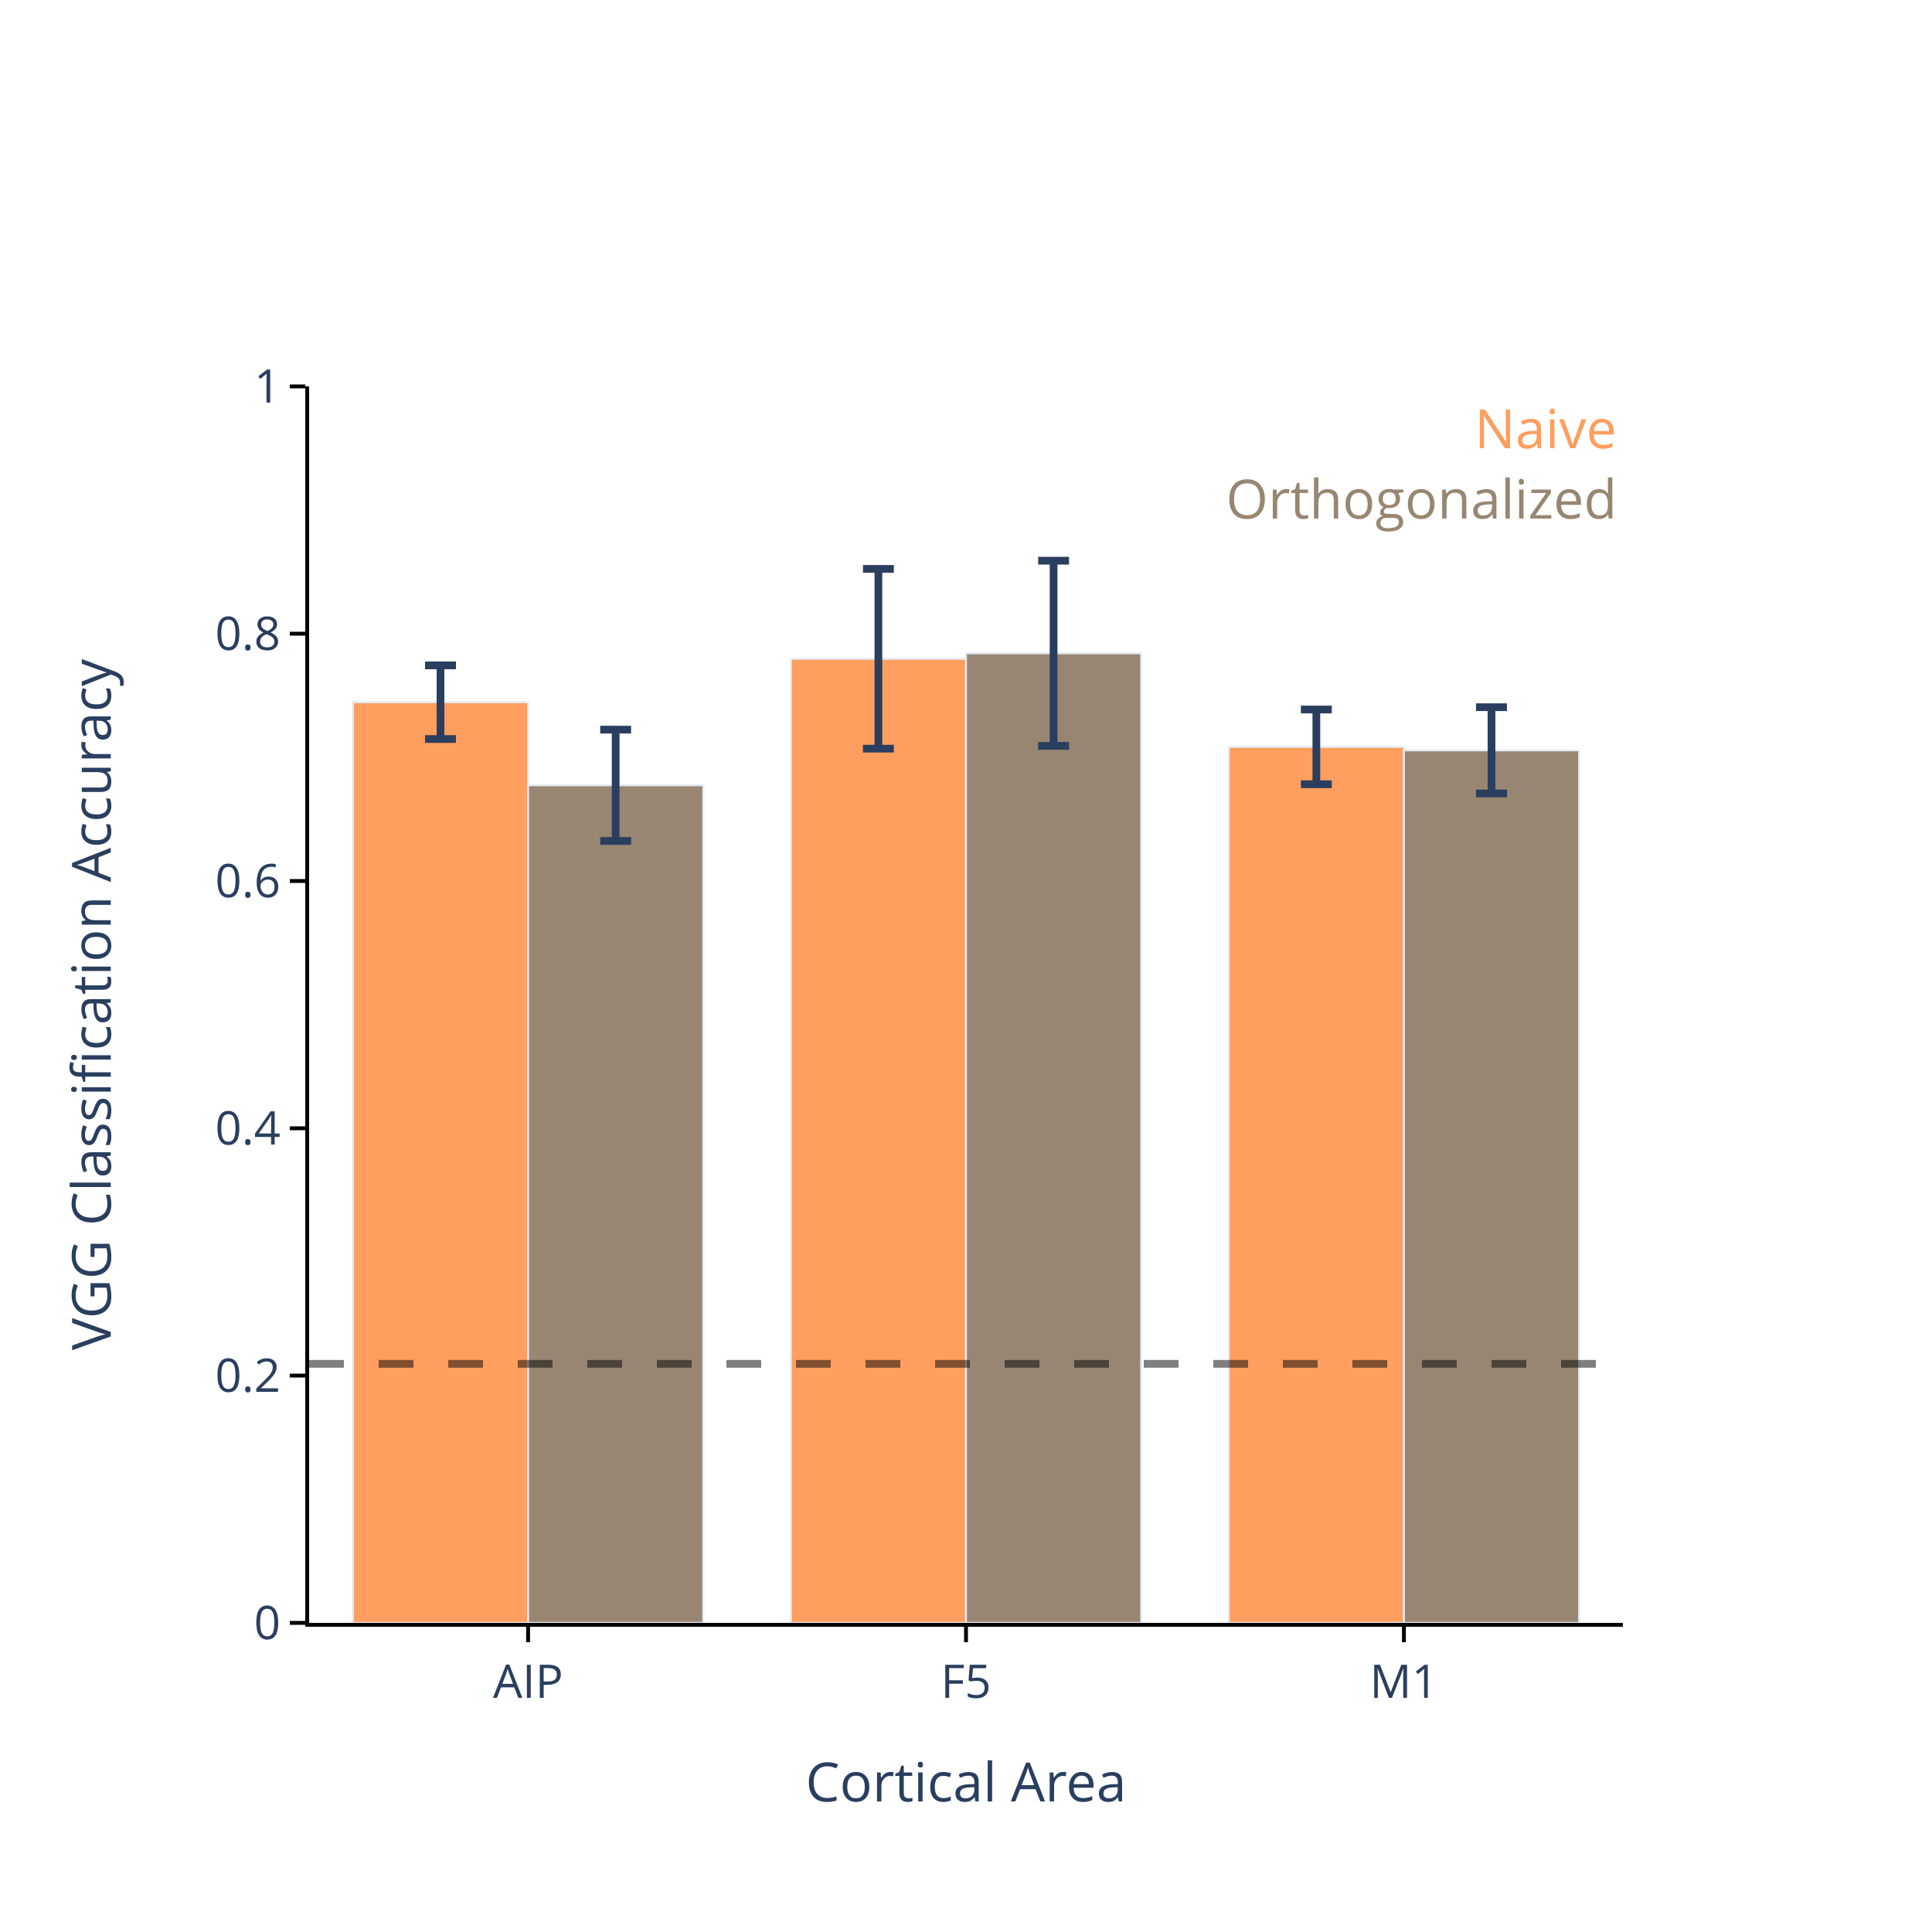
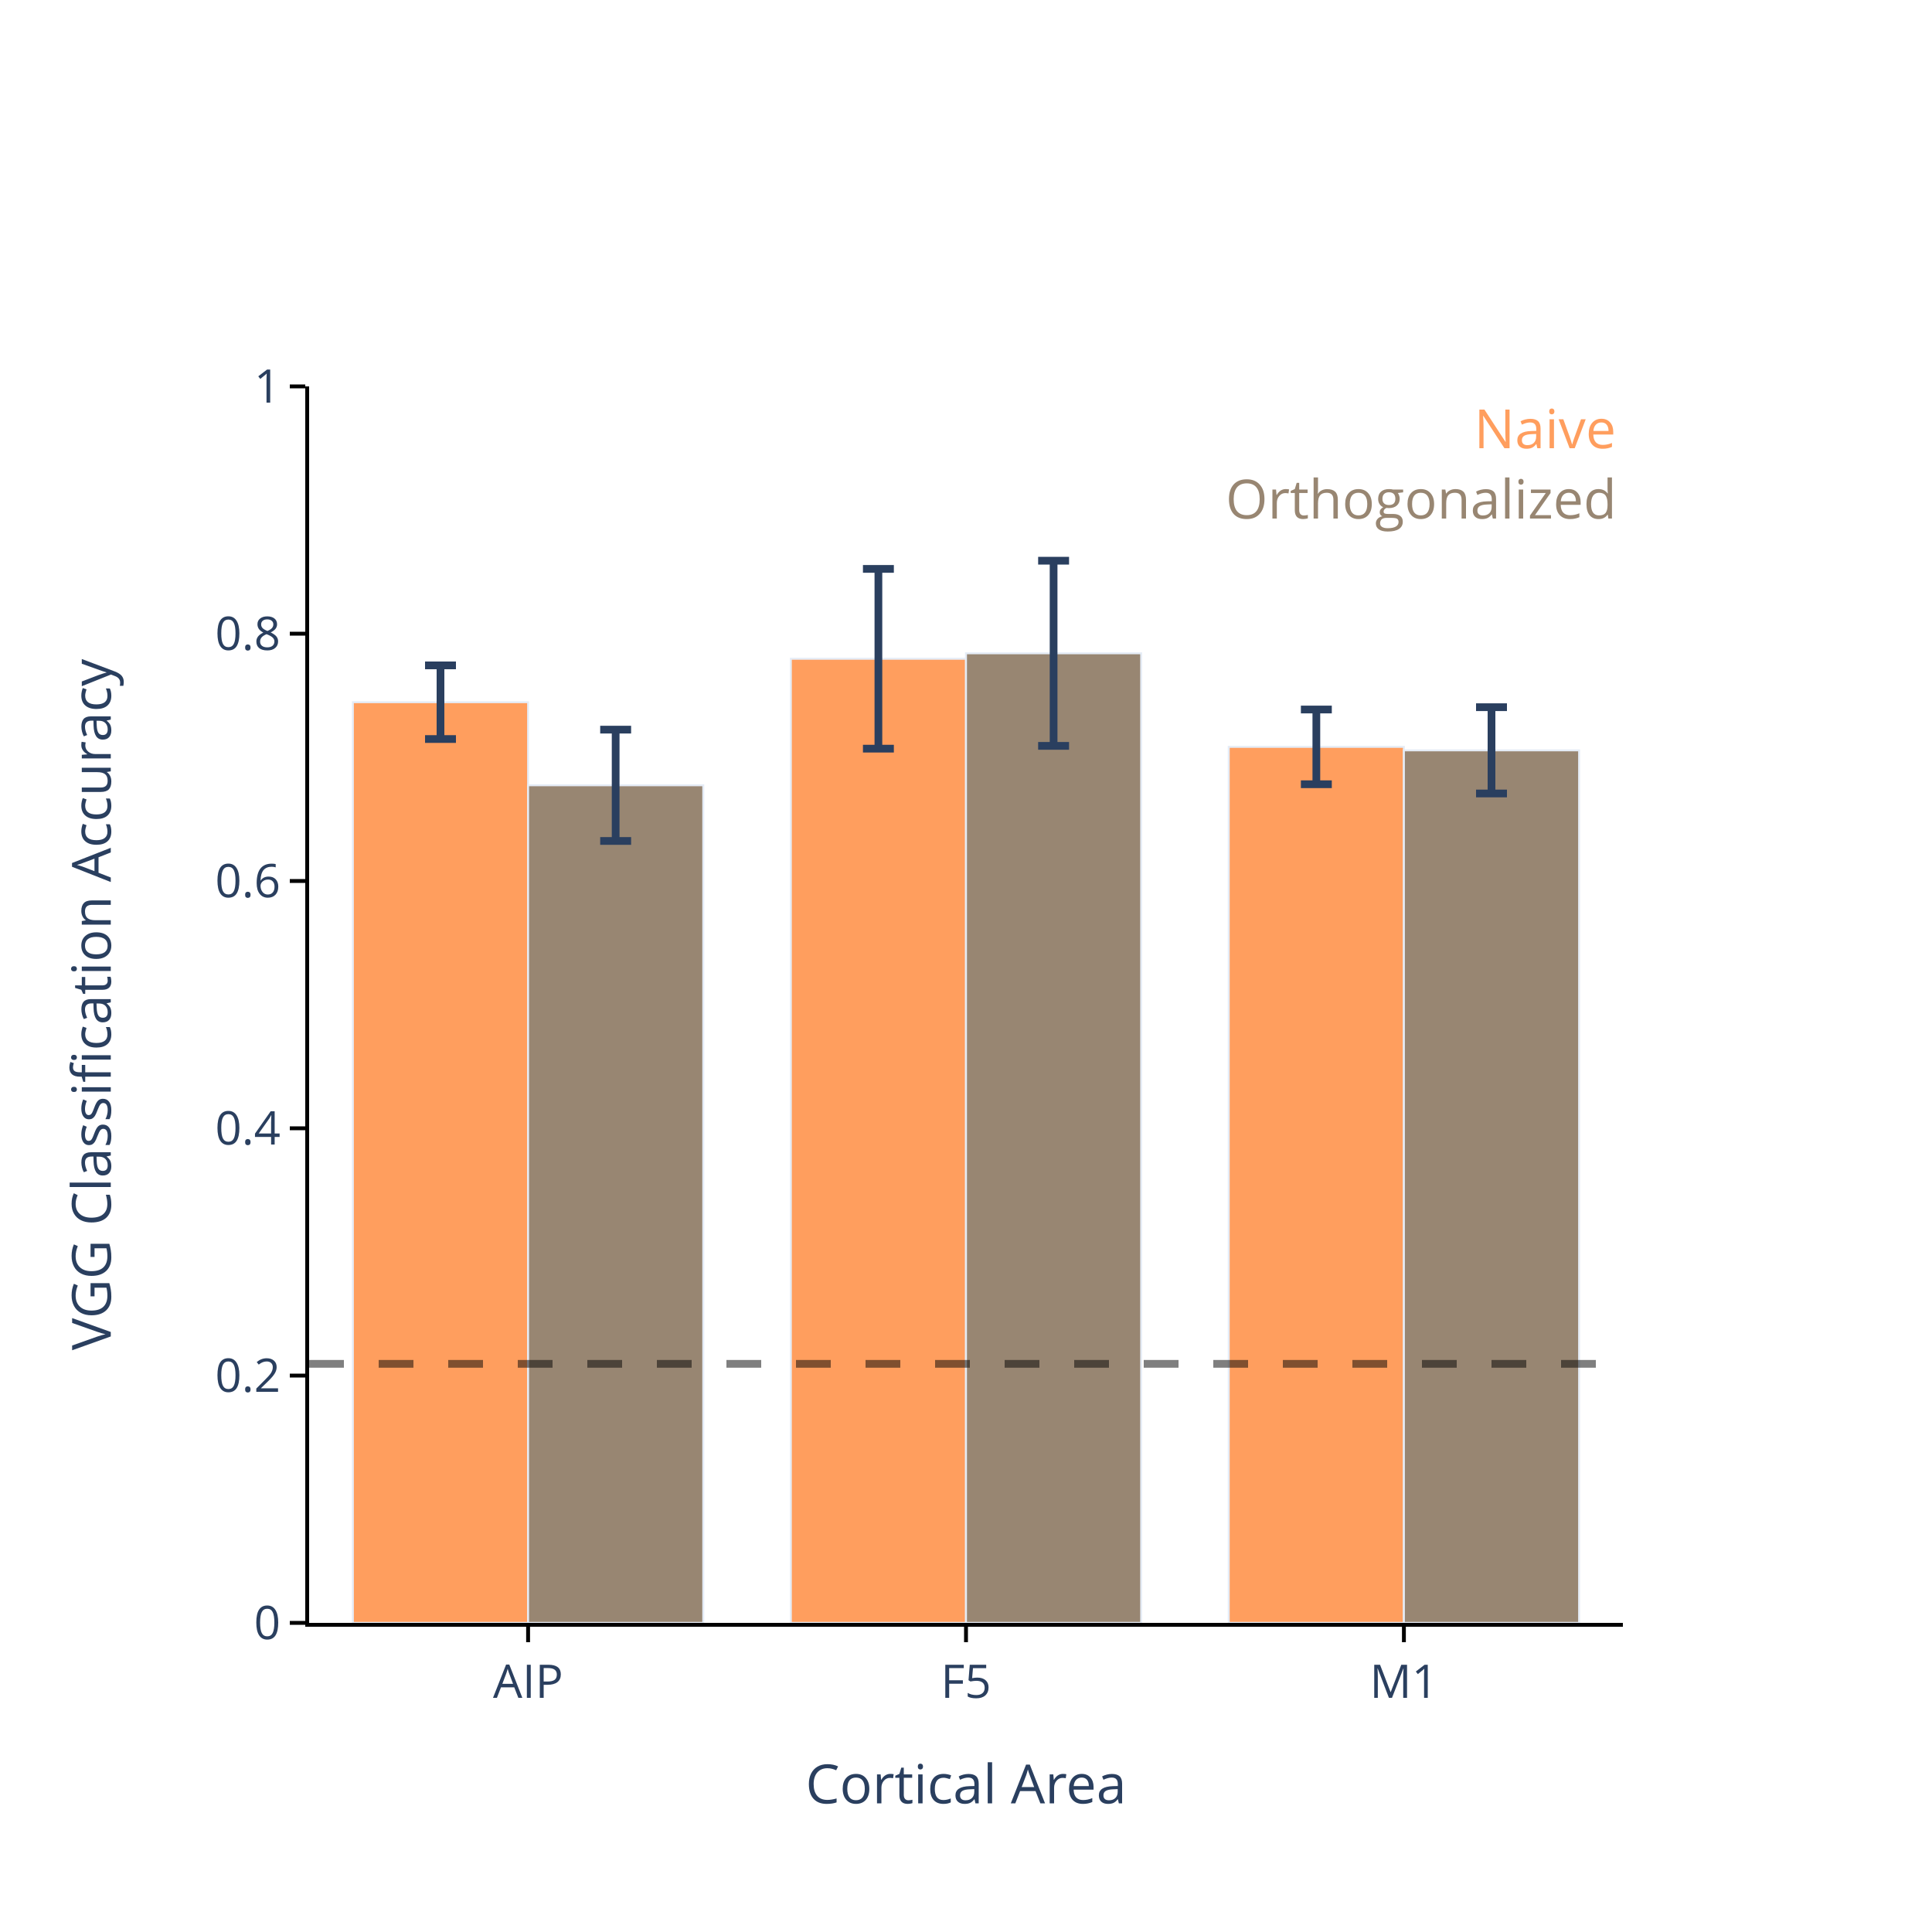
<svg xmlns="http://www.w3.org/2000/svg" class="main-svg" width="500" height="500" style="" viewBox="0 0 500 500">
  <rect x="0" y="0" width="500" height="500" style="fill: rgb(0, 0, 0); fill-opacity: 0;" />
-   <defs id="defs-1eebe7">
+   <defs id="defs-c2a7eb">
    <g class="clips">
-       <clipPath id="clip1eebe7xyplot" class="plotclip">
+       <clipPath id="clipc2a7ebxyplot" class="plotclip">
        <rect width="340" height="320" />
      </clipPath>
-       <clipPath class="axesclip" id="clip1eebe7x">
+       <clipPath class="axesclip" id="clipc2a7ebx">
        <rect x="80" y="0" width="340" height="500" />
      </clipPath>
-       <clipPath class="axesclip" id="clip1eebe7y">
+       <clipPath class="axesclip" id="clipc2a7eby">
        <rect x="0" y="100" width="500" height="320" />
      </clipPath>
-       <clipPath class="axesclip" id="clip1eebe7xy">
+       <clipPath class="axesclip" id="clipc2a7ebxy">
        <rect x="80" y="100" width="340" height="320" />
      </clipPath>
    </g>
    <g class="gradients" />
    <g class="patterns" />
  </defs>
  <g class="bglayer">
    <rect class="bg" x="80" y="100" width="340" height="320" style="fill: rgb(0, 0, 0); fill-opacity: 0; stroke-width: 0;" />
  </g>
  <g class="layer-below">
    <g class="imagelayer" />
    <g class="shapelayer" />
  </g>
  <g class="cartesianlayer">
    <g class="subplot xy">
      <g class="layer-subplot">
        <g class="shapelayer" />
        <g class="imagelayer" />
      </g>
      <g class="minor-gridlayer">
        <g class="x" />
        <g class="y" />
      </g>
      <g class="gridlayer">
        <g class="x" />
        <g class="y" />
      </g>
      <g class="zerolinelayer">
        <path class="yzl zl crisp" transform="translate(0,420)" d="M80,0h340" style="stroke: rgb(255, 255, 255); stroke-opacity: 1; stroke-width: 2px;" />
      </g>
      <path class="xlines-below" />
      <path class="ylines-below" />
      <g class="overlines-below" />
      <g class="xaxislayer-below" />
      <g class="yaxislayer-below" />
      <g class="overaxes-below" />
-       <g class="plot" transform="translate(80,100)" clip-path="url(#clip1eebe7xyplot)">
+       <g class="plot" transform="translate(80,100)" clip-path="url(#clipc2a7ebxyplot)">
        <g class="barlayer mlayer">
          <g class="trace bars" style="opacity: 1;">
            <g class="points">
              <g class="point">
                <path d="M11.33,320V81.73H56.67V320Z" style="vector-effect: none; opacity: 1; stroke-width: 0.5px; fill: rgb(255, 118, 26); fill-opacity: 0.7; stroke: rgb(229, 236, 246); stroke-opacity: 1;" />
              </g>
              <g class="point">
                <path d="M124.67,320V70.49H170V320Z" style="vector-effect: none; opacity: 1; stroke-width: 0.5px; fill: rgb(255, 118, 26); fill-opacity: 0.7; stroke: rgb(229, 236, 246); stroke-opacity: 1;" />
              </g>
              <g class="point">
                <path d="M238,320V93.29H283.33V320Z" style="vector-effect: none; opacity: 1; stroke-width: 0.5px; fill: rgb(255, 118, 26); fill-opacity: 0.7; stroke: rgb(229, 236, 246); stroke-opacity: 1;" />
              </g>
            </g>
            <g class="errorbar">
              <path class="yerror" d="M30,72.2h8m-4,0V91.26m-4,0h8" style="vector-effect: none; stroke-width: 2px; stroke: rgb(42, 63, 95); stroke-opacity: 1;" />
            </g>
            <g class="errorbar">
              <path class="yerror" d="M143.33,47.23h8m-4,0V93.75m-4,0h8" style="vector-effect: none; stroke-width: 2px; stroke: rgb(42, 63, 95); stroke-opacity: 1;" />
            </g>
            <g class="errorbar">
              <path class="yerror" d="M256.67,83.62h8m-4,0V102.96m-4,0h8" style="vector-effect: none; stroke-width: 2px; stroke: rgb(42, 63, 95); stroke-opacity: 1;" />
            </g>
          </g>
          <g class="trace bars" style="opacity: 1;">
            <g class="points">
              <g class="point">
                <path d="M56.67,320V103.23H102V320Z" style="vector-effect: none; opacity: 1; stroke-width: 0.5px; fill: rgb(109, 83, 55); fill-opacity: 0.7; stroke: rgb(229, 236, 246); stroke-opacity: 1;" />
              </g>
              <g class="point">
                <path d="M170,320V69.07H215.33V320Z" style="vector-effect: none; opacity: 1; stroke-width: 0.5px; fill: rgb(109, 83, 55); fill-opacity: 0.7; stroke: rgb(229, 236, 246); stroke-opacity: 1;" />
              </g>
              <g class="point">
                <path d="M283.33,320V94.19H328.67V320Z" style="vector-effect: none; opacity: 1; stroke-width: 0.5px; fill: rgb(109, 83, 55); fill-opacity: 0.7; stroke: rgb(229, 236, 246); stroke-opacity: 1;" />
              </g>
            </g>
            <g class="errorbar">
              <path class="yerror" d="M75.33,88.83h8m-4,0V117.64m-4,0h8" style="vector-effect: none; stroke-width: 2px; stroke: rgb(42, 63, 95); stroke-opacity: 1;" />
            </g>
            <g class="errorbar">
              <path class="yerror" d="M188.67,45.11h8m-4,0V93.03m-4,0h8" style="vector-effect: none; stroke-width: 2px; stroke: rgb(42, 63, 95); stroke-opacity: 1;" />
            </g>
            <g class="errorbar">
              <path class="yerror" d="M302,83.02h8m-4,0V105.35m-4,0h8" style="vector-effect: none; stroke-width: 2px; stroke: rgb(42, 63, 95); stroke-opacity: 1;" />
            </g>
          </g>
        </g>
        <g class="scatterlayer mlayer">
-           <g class="trace scatter tracef54257" style="stroke-miterlimit: 2; opacity: 1;">
+           <g class="trace scatter trace57ec17" style="stroke-miterlimit: 2; opacity: 1;">
            <g class="fills" />
            <g class="errorbars" />
            <g class="lines">
              <path class="js-line" d="M0,252.96L340,252.96" style="vector-effect: none; fill: none; stroke: rgb(0, 0, 0); stroke-opacity: 0.5; stroke-dasharray: 9px, 9px; stroke-width: 2px; opacity: 1;" />
            </g>
            <g class="points" />
            <g class="text" />
          </g>
        </g>
      </g>
      <g class="overplot" />
      <path class="xlines-above crisp" d="M79,420.5H420" style="fill: none; stroke-width: 1px; stroke: rgb(0, 0, 0); stroke-opacity: 1;" />
      <path class="ylines-above crisp" d="M79.5,100V420" style="fill: none; stroke-width: 1px; stroke: rgb(0, 0, 0); stroke-opacity: 1;" />
      <g class="overlines-above" />
      <g class="xaxislayer-above">
        <path class="xtick ticks crisp" d="M0,421v4" transform="translate(136.67,0)" style="stroke: rgb(0, 0, 0); stroke-opacity: 1; stroke-width: 1px;" />
        <path class="xtick ticks crisp" d="M0,421v4" transform="translate(250,0)" style="stroke: rgb(0, 0, 0); stroke-opacity: 1; stroke-width: 1px;" />
        <path class="xtick ticks crisp" d="M0,421v4" transform="translate(363.33,0)" style="stroke: rgb(0, 0, 0); stroke-opacity: 1; stroke-width: 1px;" />
        <g class="xtick">
          <text text-anchor="middle" x="0" y="439.4" transform="translate(136.67,0)" style="font-family: 'Open Sans', verdana, arial, sans-serif; font-size: 12px; fill: rgb(42, 63, 95); fill-opacity: 1; white-space: pre; opacity: 1;">AIP</text>
        </g>
        <g class="xtick">
          <text text-anchor="middle" x="0" y="439.4" style="font-family: 'Open Sans', verdana, arial, sans-serif; font-size: 12px; fill: rgb(42, 63, 95); fill-opacity: 1; white-space: pre; opacity: 1;" transform="translate(250,0)">F5</text>
        </g>
        <g class="xtick">
          <text text-anchor="middle" x="0" y="439.4" style="font-family: 'Open Sans', verdana, arial, sans-serif; font-size: 12px; fill: rgb(42, 63, 95); fill-opacity: 1; white-space: pre; opacity: 1;" transform="translate(363.33,0)">M1</text>
        </g>
      </g>
      <g class="yaxislayer-above">
        <path class="ytick ticks crisp" d="M79,0h-4" transform="translate(0,420)" style="stroke: rgb(0, 0, 0); stroke-opacity: 1; stroke-width: 1px;" />
        <path class="ytick ticks crisp" d="M79,0h-4" transform="translate(0,356)" style="stroke: rgb(0, 0, 0); stroke-opacity: 1; stroke-width: 1px;" />
        <path class="ytick ticks crisp" d="M79,0h-4" transform="translate(0,292)" style="stroke: rgb(0, 0, 0); stroke-opacity: 1; stroke-width: 1px;" />
        <path class="ytick ticks crisp" d="M79,0h-4" transform="translate(0,228)" style="stroke: rgb(0, 0, 0); stroke-opacity: 1; stroke-width: 1px;" />
        <path class="ytick ticks crisp" d="M79,0h-4" transform="translate(0,164)" style="stroke: rgb(0, 0, 0); stroke-opacity: 1; stroke-width: 1px;" />
        <path class="ytick ticks crisp" d="M79,0h-4" transform="translate(0,100)" style="stroke: rgb(0, 0, 0); stroke-opacity: 1; stroke-width: 1px;" />
        <g class="ytick">
          <text text-anchor="end" x="72.6" y="4.2" transform="translate(0,420)" style="font-family: 'Open Sans', verdana, arial, sans-serif; font-size: 12px; fill: rgb(42, 63, 95); fill-opacity: 1; white-space: pre; opacity: 1;">0</text>
        </g>
        <g class="ytick">
          <text text-anchor="end" x="72.6" y="4.2" style="font-family: 'Open Sans', verdana, arial, sans-serif; font-size: 12px; fill: rgb(42, 63, 95); fill-opacity: 1; white-space: pre; opacity: 1;" transform="translate(0,356)">0.2</text>
        </g>
        <g class="ytick">
          <text text-anchor="end" x="72.6" y="4.2" style="font-family: 'Open Sans', verdana, arial, sans-serif; font-size: 12px; fill: rgb(42, 63, 95); fill-opacity: 1; white-space: pre; opacity: 1;" transform="translate(0,292)">0.4</text>
        </g>
        <g class="ytick">
          <text text-anchor="end" x="72.6" y="4.2" style="font-family: 'Open Sans', verdana, arial, sans-serif; font-size: 12px; fill: rgb(42, 63, 95); fill-opacity: 1; white-space: pre; opacity: 1;" transform="translate(0,228)">0.6</text>
        </g>
        <g class="ytick">
          <text text-anchor="end" x="72.6" y="4.2" style="font-family: 'Open Sans', verdana, arial, sans-serif; font-size: 12px; fill: rgb(42, 63, 95); fill-opacity: 1; white-space: pre; opacity: 1;" transform="translate(0,164)">0.8</text>
        </g>
        <g class="ytick">
          <text text-anchor="end" x="72.6" y="4.2" style="font-family: 'Open Sans', verdana, arial, sans-serif; font-size: 12px; fill: rgb(42, 63, 95); fill-opacity: 1; white-space: pre; opacity: 1;" transform="translate(0,100)">1</text>
        </g>
      </g>
      <g class="overaxes-above" />
    </g>
  </g>
  <g class="polarlayer" />
  <g class="smithlayer" />
  <g class="ternarylayer" />
  <g class="geolayer" />
  <g class="funnelarealayer" />
  <g class="pielayer" />
  <g class="iciclelayer" />
  <g class="treemaplayer" />
  <g class="sunburstlayer" />
  <g class="glimages" />
-   <defs id="topdefs-1eebe7">
+   <defs id="topdefs-c2a7eb">
    <g class="clips" />
  </defs>
  <g class="layer-above">
    <g class="imagelayer" />
    <g class="shapelayer" />
  </g>
  <g class="infolayer">
    <g class="g-gtitle" />
    <g class="g-xtitle">
-       <text class="xtitle" x="250" y="466.206" text-anchor="middle" style="font-family: 'Open Sans', verdana, arial, sans-serif; font-size: 14px; fill: rgb(42, 63, 95); opacity: 1; font-weight: normal; white-space: pre;">Cortical Area</text>
+       <text class="xtitle" x="250" y="466.706" text-anchor="middle" style="font-family: 'Open Sans', verdana, arial, sans-serif; font-size: 14px; fill: rgb(42, 63, 95); opacity: 1; font-weight: normal; white-space: pre;">Cortical Area</text>
    </g>
    <g class="g-ytitle">
      <text class="ytitle" transform="rotate(-90,28.66875,260)" x="28.669" y="260" text-anchor="middle" style="font-family: 'Open Sans', verdana, arial, sans-serif; font-size: 14px; fill: rgb(42, 63, 95); opacity: 1; font-weight: normal; white-space: pre;">VGG Classification Accuracy</text>
    </g>
    <g class="annotation" data-index="0" style="opacity: 1;">
      <g class="annotation-text-g" transform="rotate(0,398.5,110.5)">
        <g class="cursor-pointer" transform="translate(377,100)">
          <rect class="bg" x="0.5" y="0.5" width="42" height="20" style="stroke-width: 1px; stroke: rgb(0, 0, 0); stroke-opacity: 0; fill: rgb(0, 0, 0); fill-opacity: 0;" />
-           <text class="annotation-text" text-anchor="end" x="41.359" y="16" style="font-family: 'Open Sans', verdana, arial, sans-serif; font-size: 14px; fill: rgb(255, 118, 26); fill-opacity: 0.7; white-space: pre;">Naive</text>
+           <text class="annotation-text" text-anchor="end" x="41.234" y="16" style="font-family: 'Open Sans', verdana, arial, sans-serif; font-size: 14px; fill: rgb(255, 118, 26); fill-opacity: 0.7; white-space: pre;">Naive</text>
        </g>
      </g>
    </g>
    <g class="annotation" data-index="1" style="opacity: 1;">
      <g class="annotation-text-g" transform="rotate(0,365,119.5)">
        <g class="cursor-pointer" transform="translate(310,100)">
          <rect class="bg" x="0.5" y="0.5" width="109" height="38" style="stroke-width: 1px; stroke: rgb(0, 0, 0); stroke-opacity: 0; fill: rgb(0, 0, 0); fill-opacity: 0;" />
-           <text class="annotation-text" text-anchor="end" x="108.469" y="16" style="font-family: 'Open Sans', verdana, arial, sans-serif; font-size: 14px; fill: rgb(109, 83, 55); fill-opacity: 0.7; white-space: pre;">
-             <tspan class="line" dy="0em" x="108.469" y="16"> </tspan>
-             <tspan class="line" dy="1.3em" x="108.469" y="16">Orthogonalized</tspan>
+           <text class="annotation-text" text-anchor="end" x="108.375" y="16" style="font-family: 'Open Sans', verdana, arial, sans-serif; font-size: 14px; fill: rgb(109, 83, 55); fill-opacity: 0.7; white-space: pre;">
+             <tspan class="line" dy="0em" x="108.375" y="16"> </tspan>
+             <tspan class="line" dy="1.3em" x="108.375" y="16">Orthogonalized</tspan>
          </text>
        </g>
      </g>
    </g>
  </g>
</svg>
